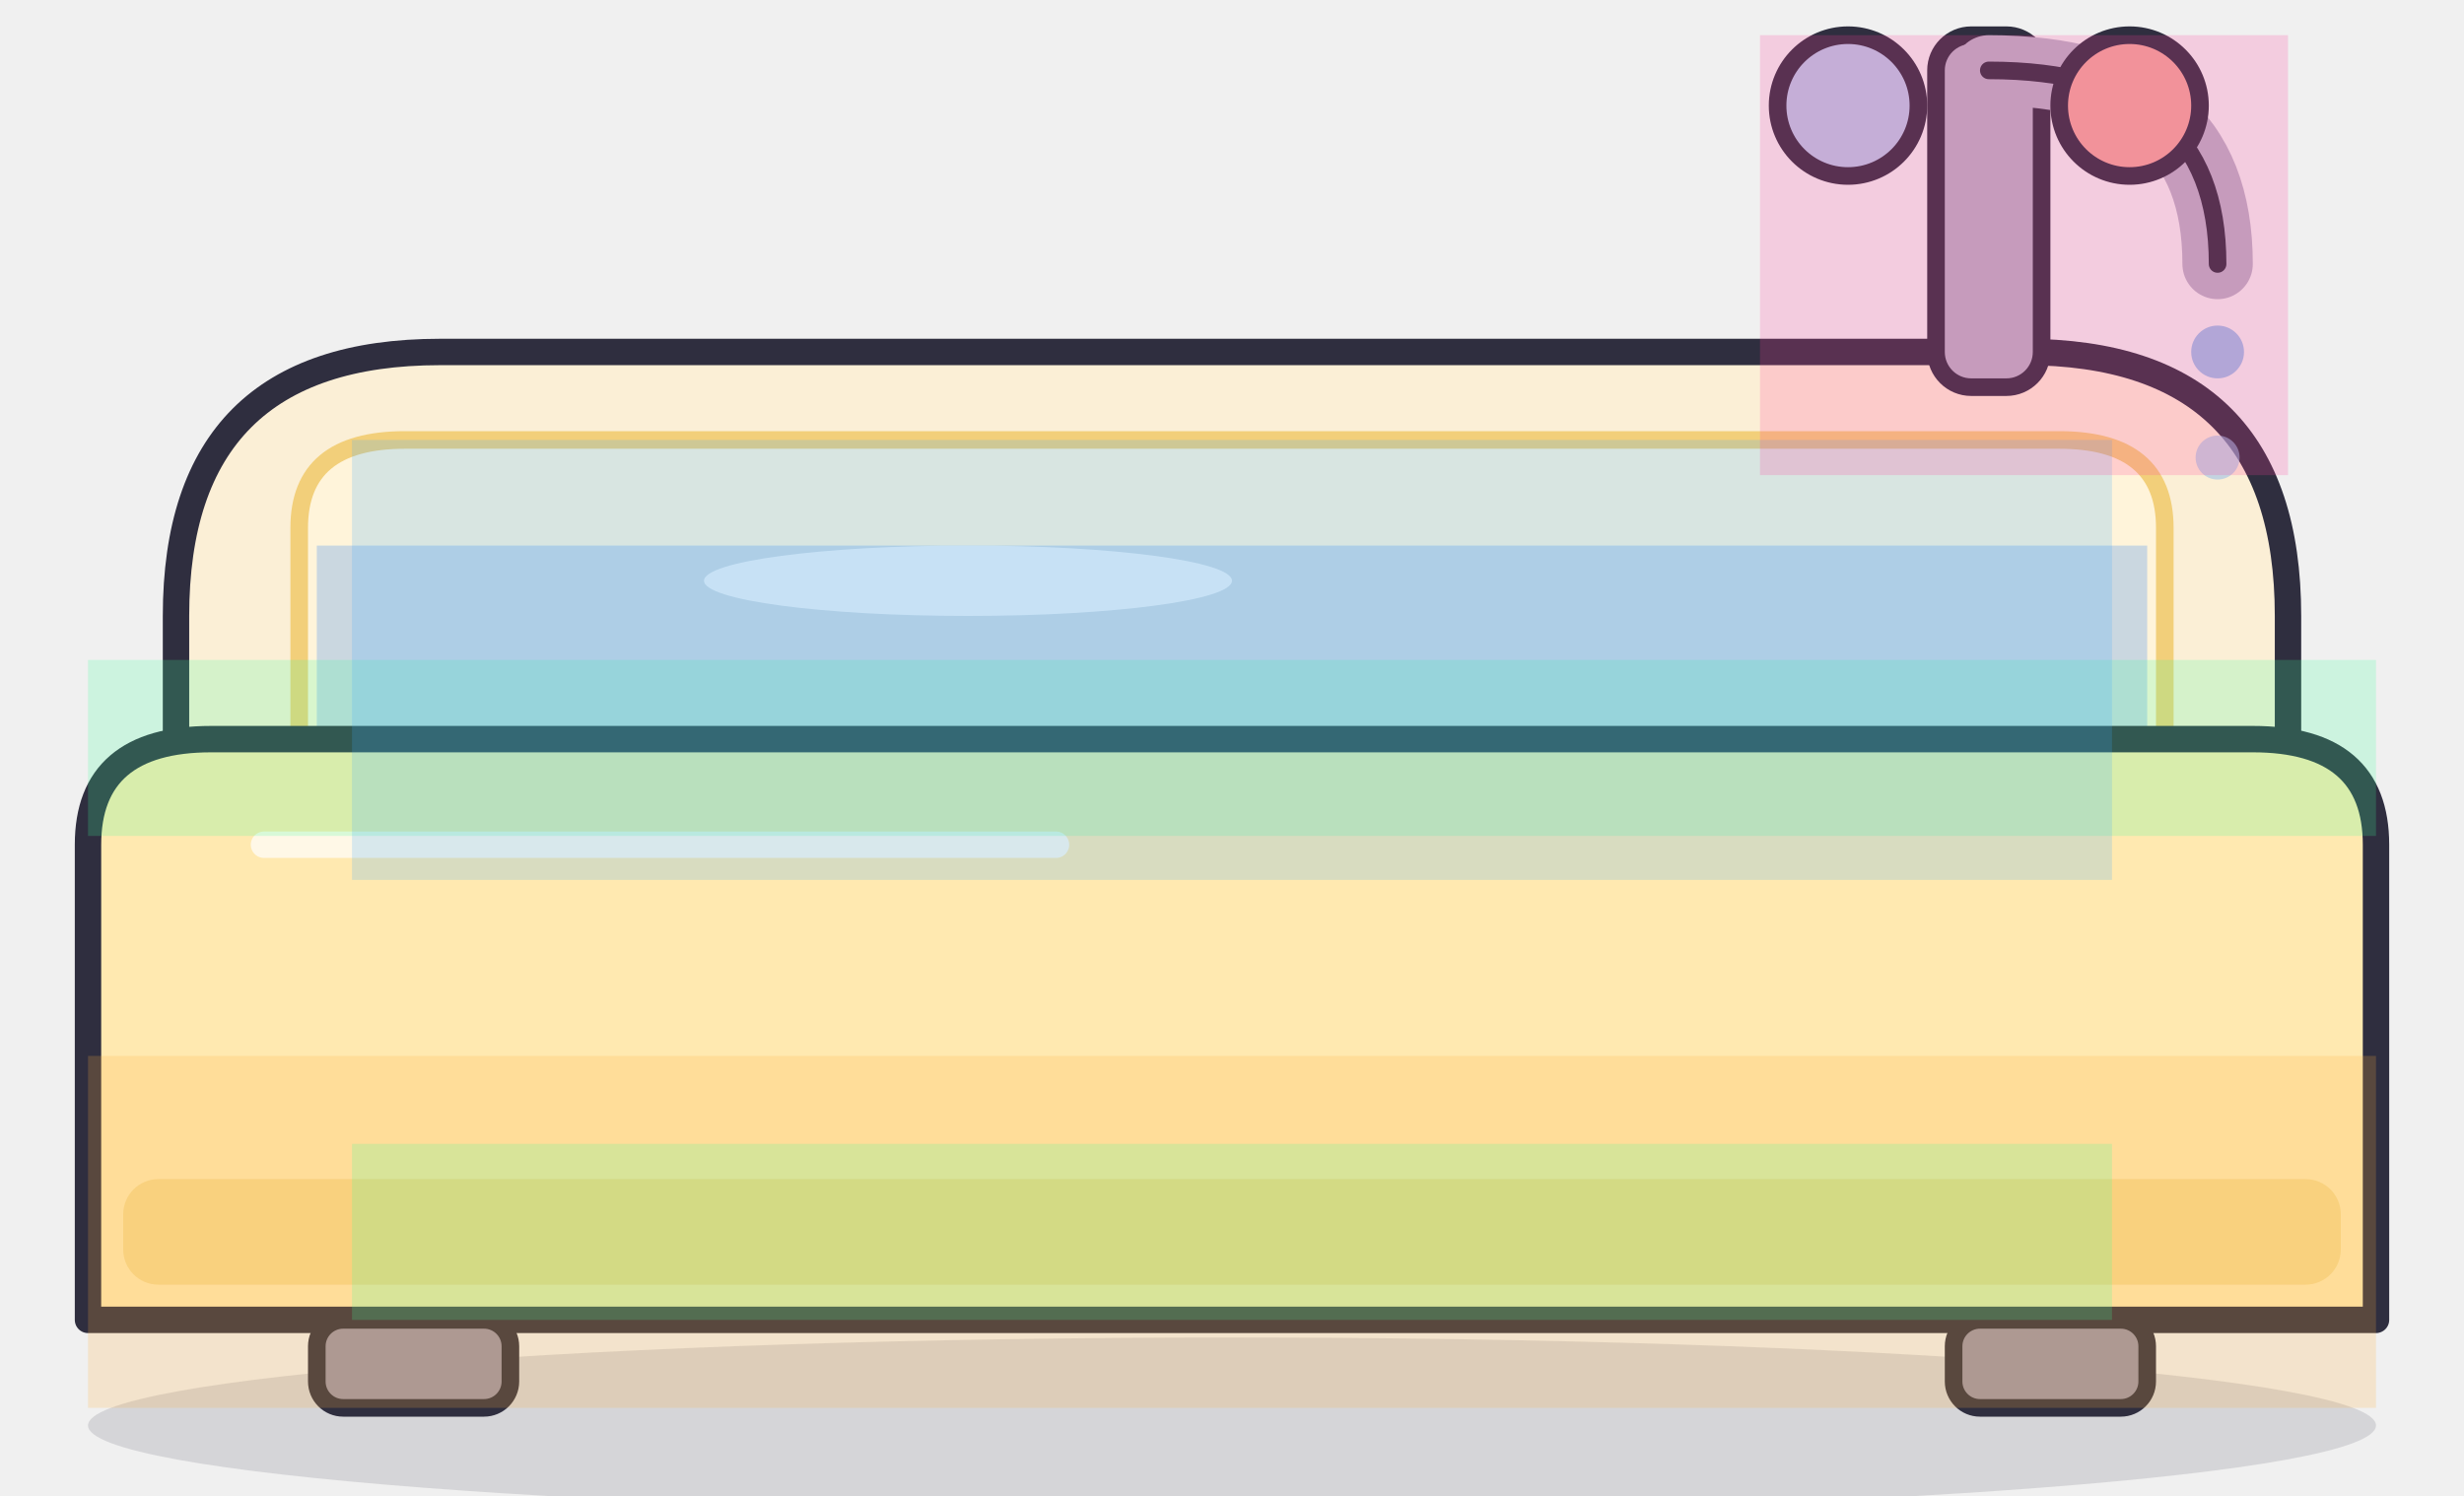
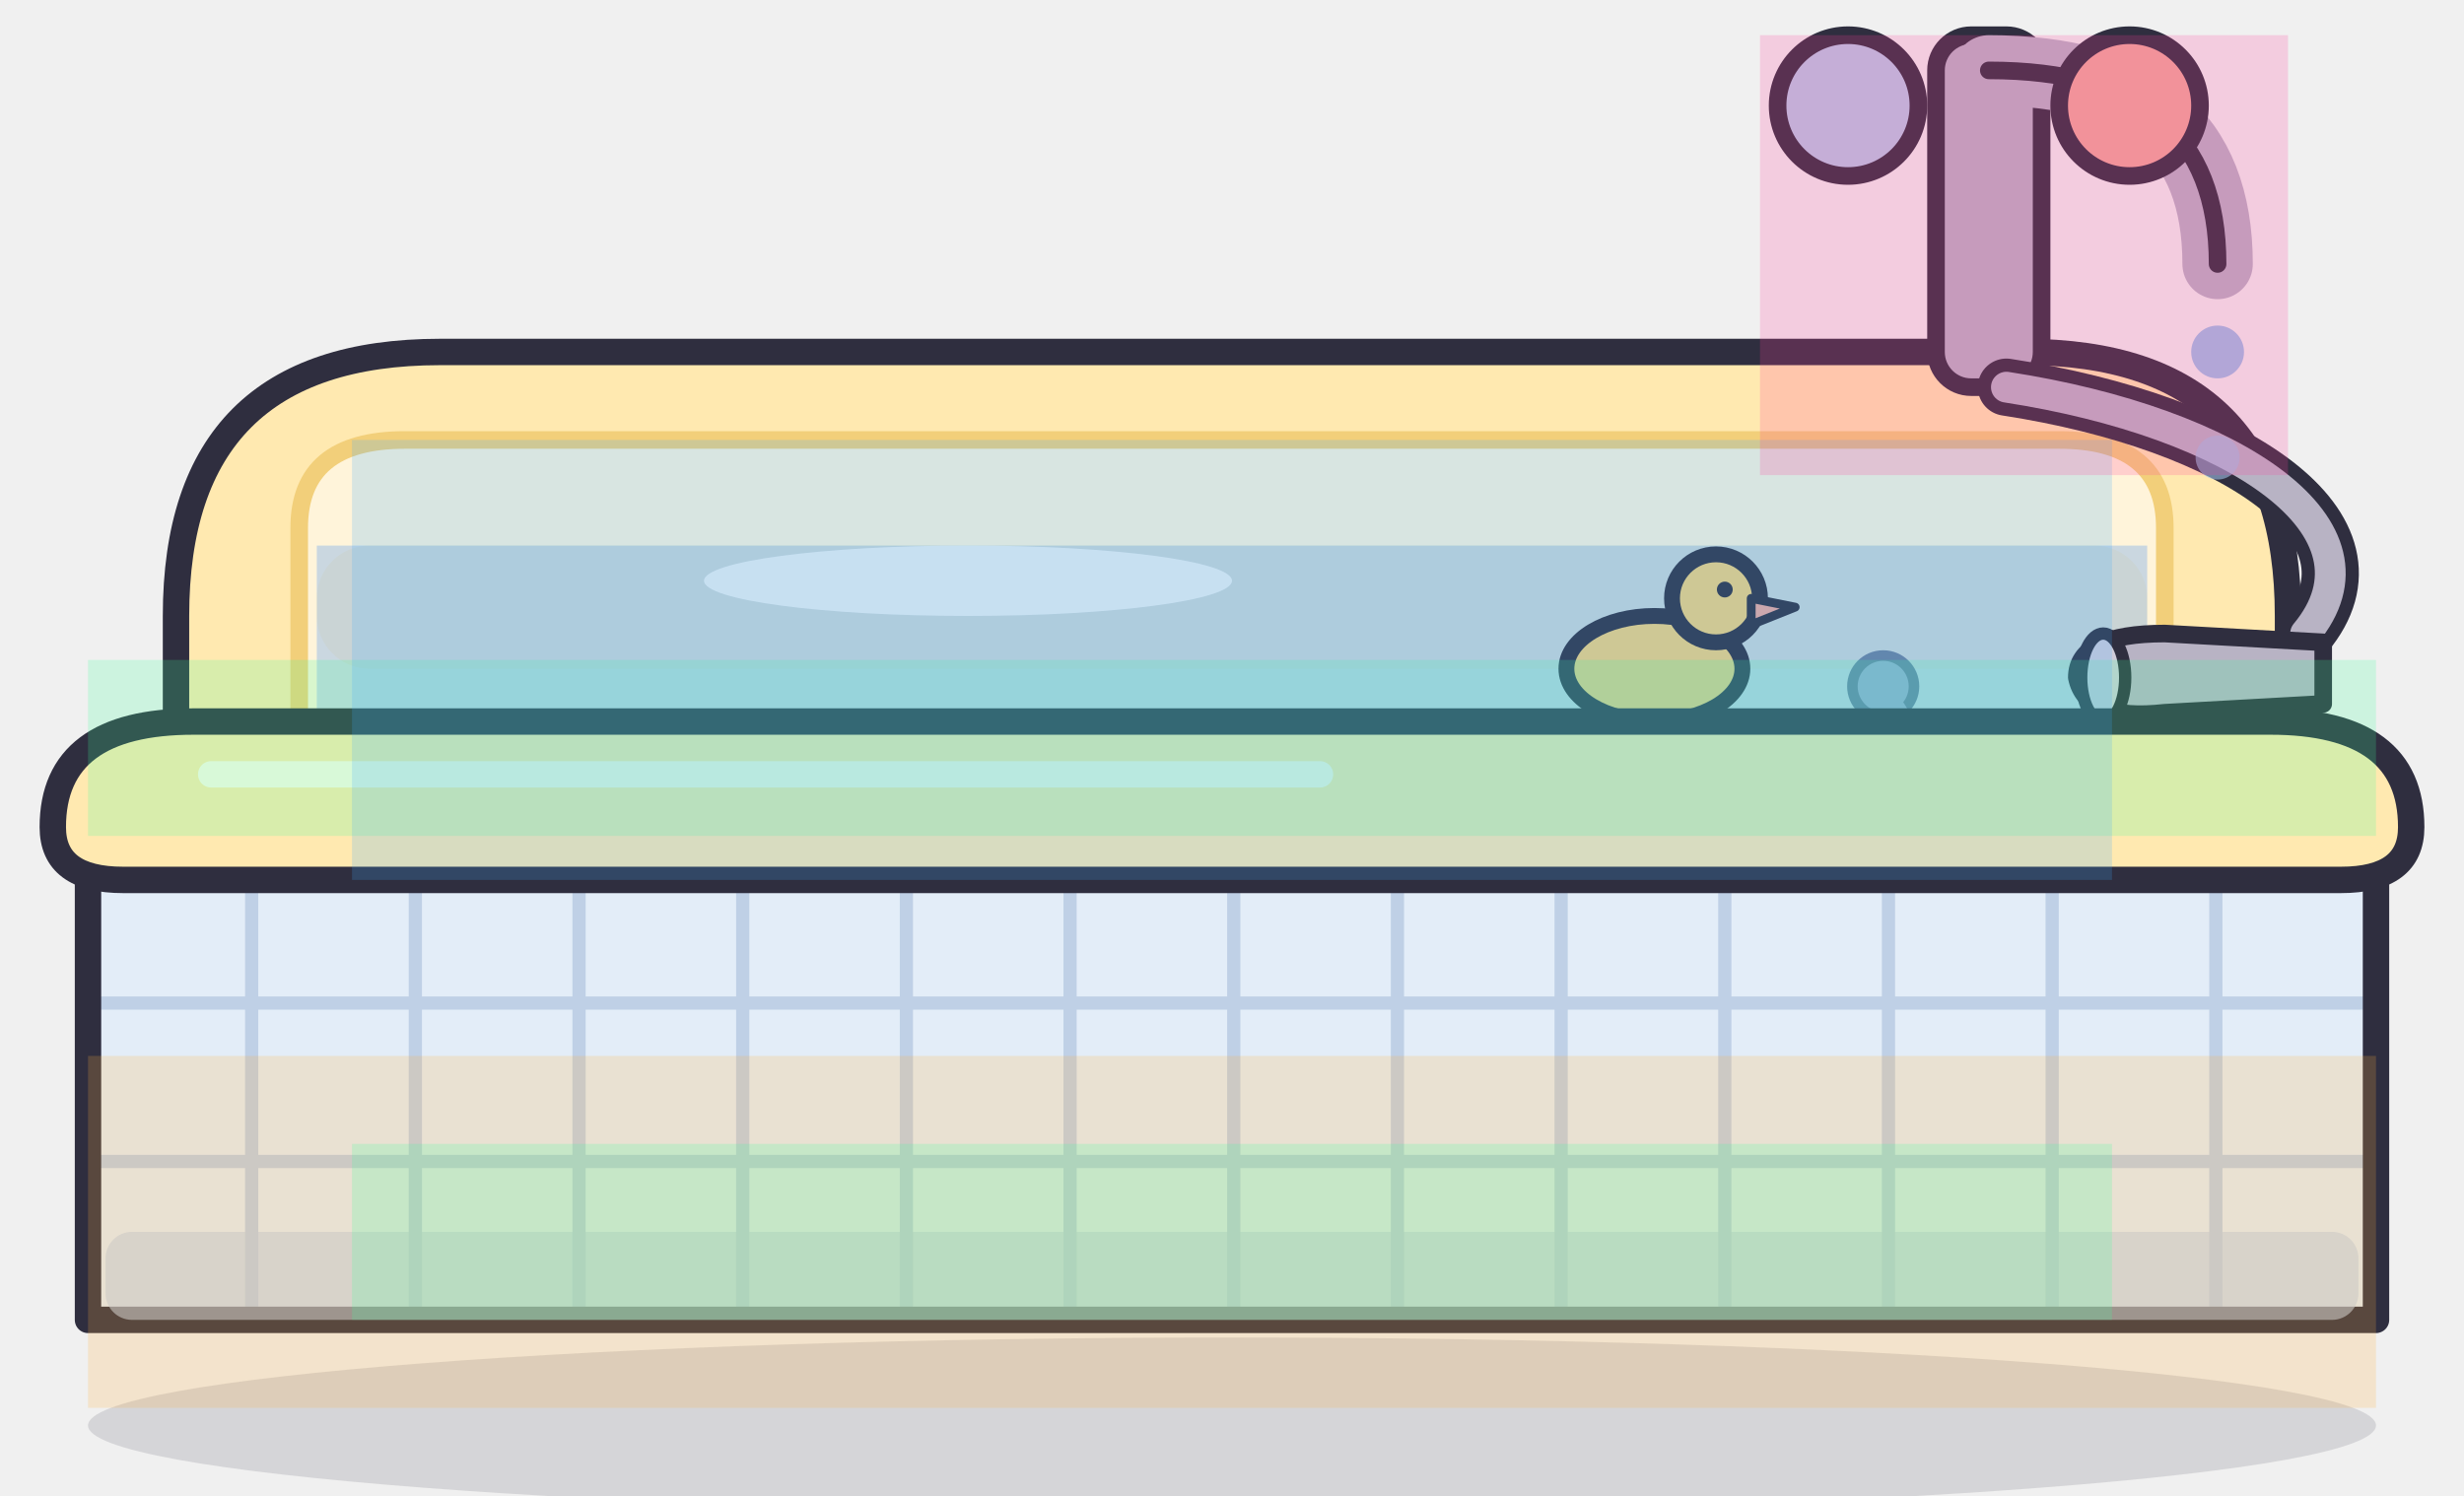
<svg xmlns="http://www.w3.org/2000/svg" viewBox="0 0 280 170" width="280" height="170">
  <g id="stín">
    <ellipse cx="140" cy="162" rx="130" ry="10" fill="#2F2E3F" stroke="none" opacity="0.14" />
  </g>
  <g id="vnitřek">
-     <path d="M 20 70 Q 20 40 50 40 L 230 40 Q 260 40 260 70 L 260 110 L 20 110 Z" fill="#FBEFD6" stroke="#2F2E3F" stroke-width="3" stroke-linejoin="round" stroke-linecap="round" />
+     <path d="M 20 70 Q 20 40 50 40 L 230 40 Q 260 40 260 70 L 260 110 L 20 110 Z" fill="#FFE9B0" stroke="#2F2E3F" stroke-width="3" stroke-linejoin="round" stroke-linecap="round" />
    <path d="M 34 60 Q 34 50 46 50 L 234 50 Q 246 50 246 60 L 246 100 L 34 100 Z" fill="#FFF4DA" stroke="#F2CF7A" stroke-width="2" stroke-linejoin="round" stroke-linecap="round" />
+     <rect x="36" y="62" width="208" height="14" rx="6" fill="#FFE9B0" stroke="none" opacity="0.6" />
+     <circle cx="214" cy="78" r="3.5" fill="#9A94A8" stroke="#2F2E3F" stroke-width="1.2" stroke-linejoin="round" stroke-linecap="round" />
+     <path d="M 214 78 q 6 6 2 14" fill="none" stroke="#9A94A8" stroke-width="1.2" stroke-linejoin="round" stroke-linecap="round" />
  </g>
  <g id="stav: voda" data-state="hidden">
    <path d="M 36 62 L 244 62 L 244 100 L 36 100 Z" fill="#9FC0E6" stroke="none" opacity="0.55" />
    <ellipse cx="110" cy="66" rx="30" ry="4" fill="#FFFFFF" stroke="none" opacity="0.6" />
  </g>
  <g id="kohoutek">
    <rect x="220" y="4" width="12" height="40" rx="4" fill="#B8B3C4" stroke="#2F2E3F" stroke-width="2" stroke-linejoin="round" stroke-linecap="round" />
    <path d="M 226 8 q 26 0 26 22" fill="none" stroke="#B8B3C4" stroke-width="8" stroke-linejoin="round" stroke-linecap="round" />
    <path d="M 226 8 q 26 0 26 22" fill="none" stroke="#2F2E3F" stroke-width="2" stroke-linejoin="round" stroke-linecap="round" />
    <circle cx="210" cy="12" r="8" fill="#B7CBE6" stroke="#2F2E3F" stroke-width="2" stroke-linejoin="round" stroke-linecap="round" />
    <circle cx="242" cy="12" r="8" fill="#EFA79A" stroke="#2F2E3F" stroke-width="2" stroke-linejoin="round" stroke-linecap="round" />
  </g>
+   <g id="sprcha">
+     <path d="M 228 44 C 254 48 272 60 262 72" fill="none" stroke="#2F2E3F" stroke-width="6.5" stroke-linejoin="round" stroke-linecap="round" />
+     <path d="M 228 44 C 254 48 272 60 262 72" fill="none" stroke="#B8B3C4" stroke-width="3.5" stroke-linejoin="round" stroke-linecap="round" />
+     <path d="M 264 73 L 246 72 Q 236 72 236 77 Q 237 82 246 81 L 264 80 Z" fill="#B8B3C4" stroke="#2F2E3F" stroke-width="2" stroke-linejoin="round" stroke-linecap="round" />
+     <ellipse cx="239" cy="77" rx="2.5" ry="5" fill="#CFCBD8" stroke="#2F2E3F" stroke-width="1.4" stroke-linejoin="round" stroke-linecap="round" />
+   </g>
+   <g id="kachna">
+     <ellipse cx="188" cy="76" rx="10" ry="6" fill="#F2CF7A" stroke="#2F2E3F" stroke-width="1.8" stroke-linejoin="round" stroke-linecap="round" />
+     <circle cx="195" cy="68" r="5" fill="#F2CF7A" stroke="#2F2E3F" stroke-width="1.8" stroke-linejoin="round" stroke-linecap="round" />
+     <path d="M 199 68 l 5 1 l -5 2 Z" fill="#EFA79A" stroke="#2F2E3F" stroke-width="1" stroke-linejoin="round" stroke-linecap="round" />
+     <circle cx="196" cy="67" r="0.9" fill="#2F2E3F" stroke="none" />
+   </g>
  <g id="stav: kape" data-state="hidden">
    <circle cx="252" cy="40" r="3" fill="#9FC0E6" stroke="none" />
    <circle cx="252" cy="52" r="2.5" fill="#9FC0E6" stroke="none" opacity="0.6" />
  </g>
  <g id="před: přední stěna">
-     <path d="M 10 96 Q 10 84 24 84 L 256 84 Q 270 84 270 96 L 270 150 L 10 150 Z" fill="#FFE9B0" stroke="#2F2E3F" stroke-width="3" stroke-linejoin="round" stroke-linecap="round" />
-     <rect x="14" y="134" width="252" height="12" rx="4" fill="#F2CF7A" stroke="none" opacity="0.6" />
-     <rect x="36" y="150" width="22" height="10" rx="3" fill="#9A94A8" stroke="#2F2E3F" stroke-width="2" stroke-linejoin="round" stroke-linecap="round" />
-     <rect x="222" y="150" width="22" height="10" rx="3" fill="#9A94A8" stroke="#2F2E3F" stroke-width="2" stroke-linejoin="round" stroke-linecap="round" />
-     <path d="M 30 96 L 120 96" fill="none" stroke="#FFFFFF" stroke-width="3" stroke-linejoin="round" stroke-linecap="round" opacity="0.7" />
+     <rect x="10" y="96" width="260" height="54" fill="#E3EDF8" stroke="none" />
+     <path d="M 28.6 96 L 28.6 150" stroke="#BFD0E6" stroke-width="1.5" stroke-linejoin="round" stroke-linecap="round" />
+     <path d="M 47.2 96 L 47.2 150" stroke="#BFD0E6" stroke-width="1.5" stroke-linejoin="round" stroke-linecap="round" />
+     <path d="M 65.8 96 L 65.8 150" stroke="#BFD0E6" stroke-width="1.5" stroke-linejoin="round" stroke-linecap="round" />
+     <path d="M 84.4 96 L 84.4 150" stroke="#BFD0E6" stroke-width="1.5" stroke-linejoin="round" stroke-linecap="round" />
+     <path d="M 103 96 L 103 150" stroke="#BFD0E6" stroke-width="1.5" stroke-linejoin="round" stroke-linecap="round" />
+     <path d="M 121.6 96 L 121.6 150" stroke="#BFD0E6" stroke-width="1.5" stroke-linejoin="round" stroke-linecap="round" />
+     <path d="M 140.2 96 L 140.2 150" stroke="#BFD0E6" stroke-width="1.5" stroke-linejoin="round" stroke-linecap="round" />
+     <path d="M 158.8 96 L 158.8 150" stroke="#BFD0E6" stroke-width="1.5" stroke-linejoin="round" stroke-linecap="round" />
+     <path d="M 177.4 96 L 177.4 150" stroke="#BFD0E6" stroke-width="1.5" stroke-linejoin="round" stroke-linecap="round" />
+     <path d="M 196 96 L 196 150" stroke="#BFD0E6" stroke-width="1.5" stroke-linejoin="round" stroke-linecap="round" />
+     <path d="M 214.6 96 L 214.6 150" stroke="#BFD0E6" stroke-width="1.5" stroke-linejoin="round" stroke-linecap="round" />
+     <path d="M 233.2 96 L 233.2 150" stroke="#BFD0E6" stroke-width="1.5" stroke-linejoin="round" stroke-linecap="round" />
+     <path d="M 251.8 96 L 251.8 150" stroke="#BFD0E6" stroke-width="1.5" stroke-linejoin="round" stroke-linecap="round" />
+     <path d="M 10 114 L 270 114" stroke="#BFD0E6" stroke-width="1.5" stroke-linejoin="round" stroke-linecap="round" />
+     <path d="M 10 132 L 270 132" stroke="#BFD0E6" stroke-width="1.5" stroke-linejoin="round" stroke-linecap="round" />
+     <path d="M 10 96 Q 10 84 24 84 L 256 84 Q 270 84 270 96 L 270 150 L 10 150 Z" fill="none" stroke="#2F2E3F" stroke-width="3" stroke-linejoin="round" stroke-linecap="round" />
+     <path d="M 6 94 Q 6 82 22 82 L 258 82 Q 274 82 274 94 Q 274 100 266 100 L 14 100 Q 6 100 6 94 Z" fill="#FFE9B0" stroke="#2F2E3F" stroke-width="3" stroke-linejoin="round" stroke-linecap="round" />
+     <path d="M 24 88 L 150 88" fill="none" stroke="#FFFFFF" stroke-width="3" stroke-linejoin="round" stroke-linecap="round" opacity="0.7" />
+     <rect x="12" y="140" width="256" height="10" rx="3" fill="#BFD0E6" stroke="none" opacity="0.6" />
  </g>
  <rect id="@pata" x="10" y="120" width="260" height="40" fill="#FFB13D" opacity="0.2" />
  <rect id="@plošina" x="10" y="75" width="260" height="20" fill="#3DFF9A" opacity="0.2" />
  <rect id="@plošina dno" x="40" y="130" width="200" height="20" fill="#3DFF9A" opacity="0.2" />
  <rect id="@úkryt v" x="40" y="50" width="200" height="50" fill="#3DA9FF" opacity="0.2" />
  <rect id="@dotyk kohoutek" x="200" y="4" width="60" height="50" fill="#FF3D9A" opacity="0.2" />
</svg>
